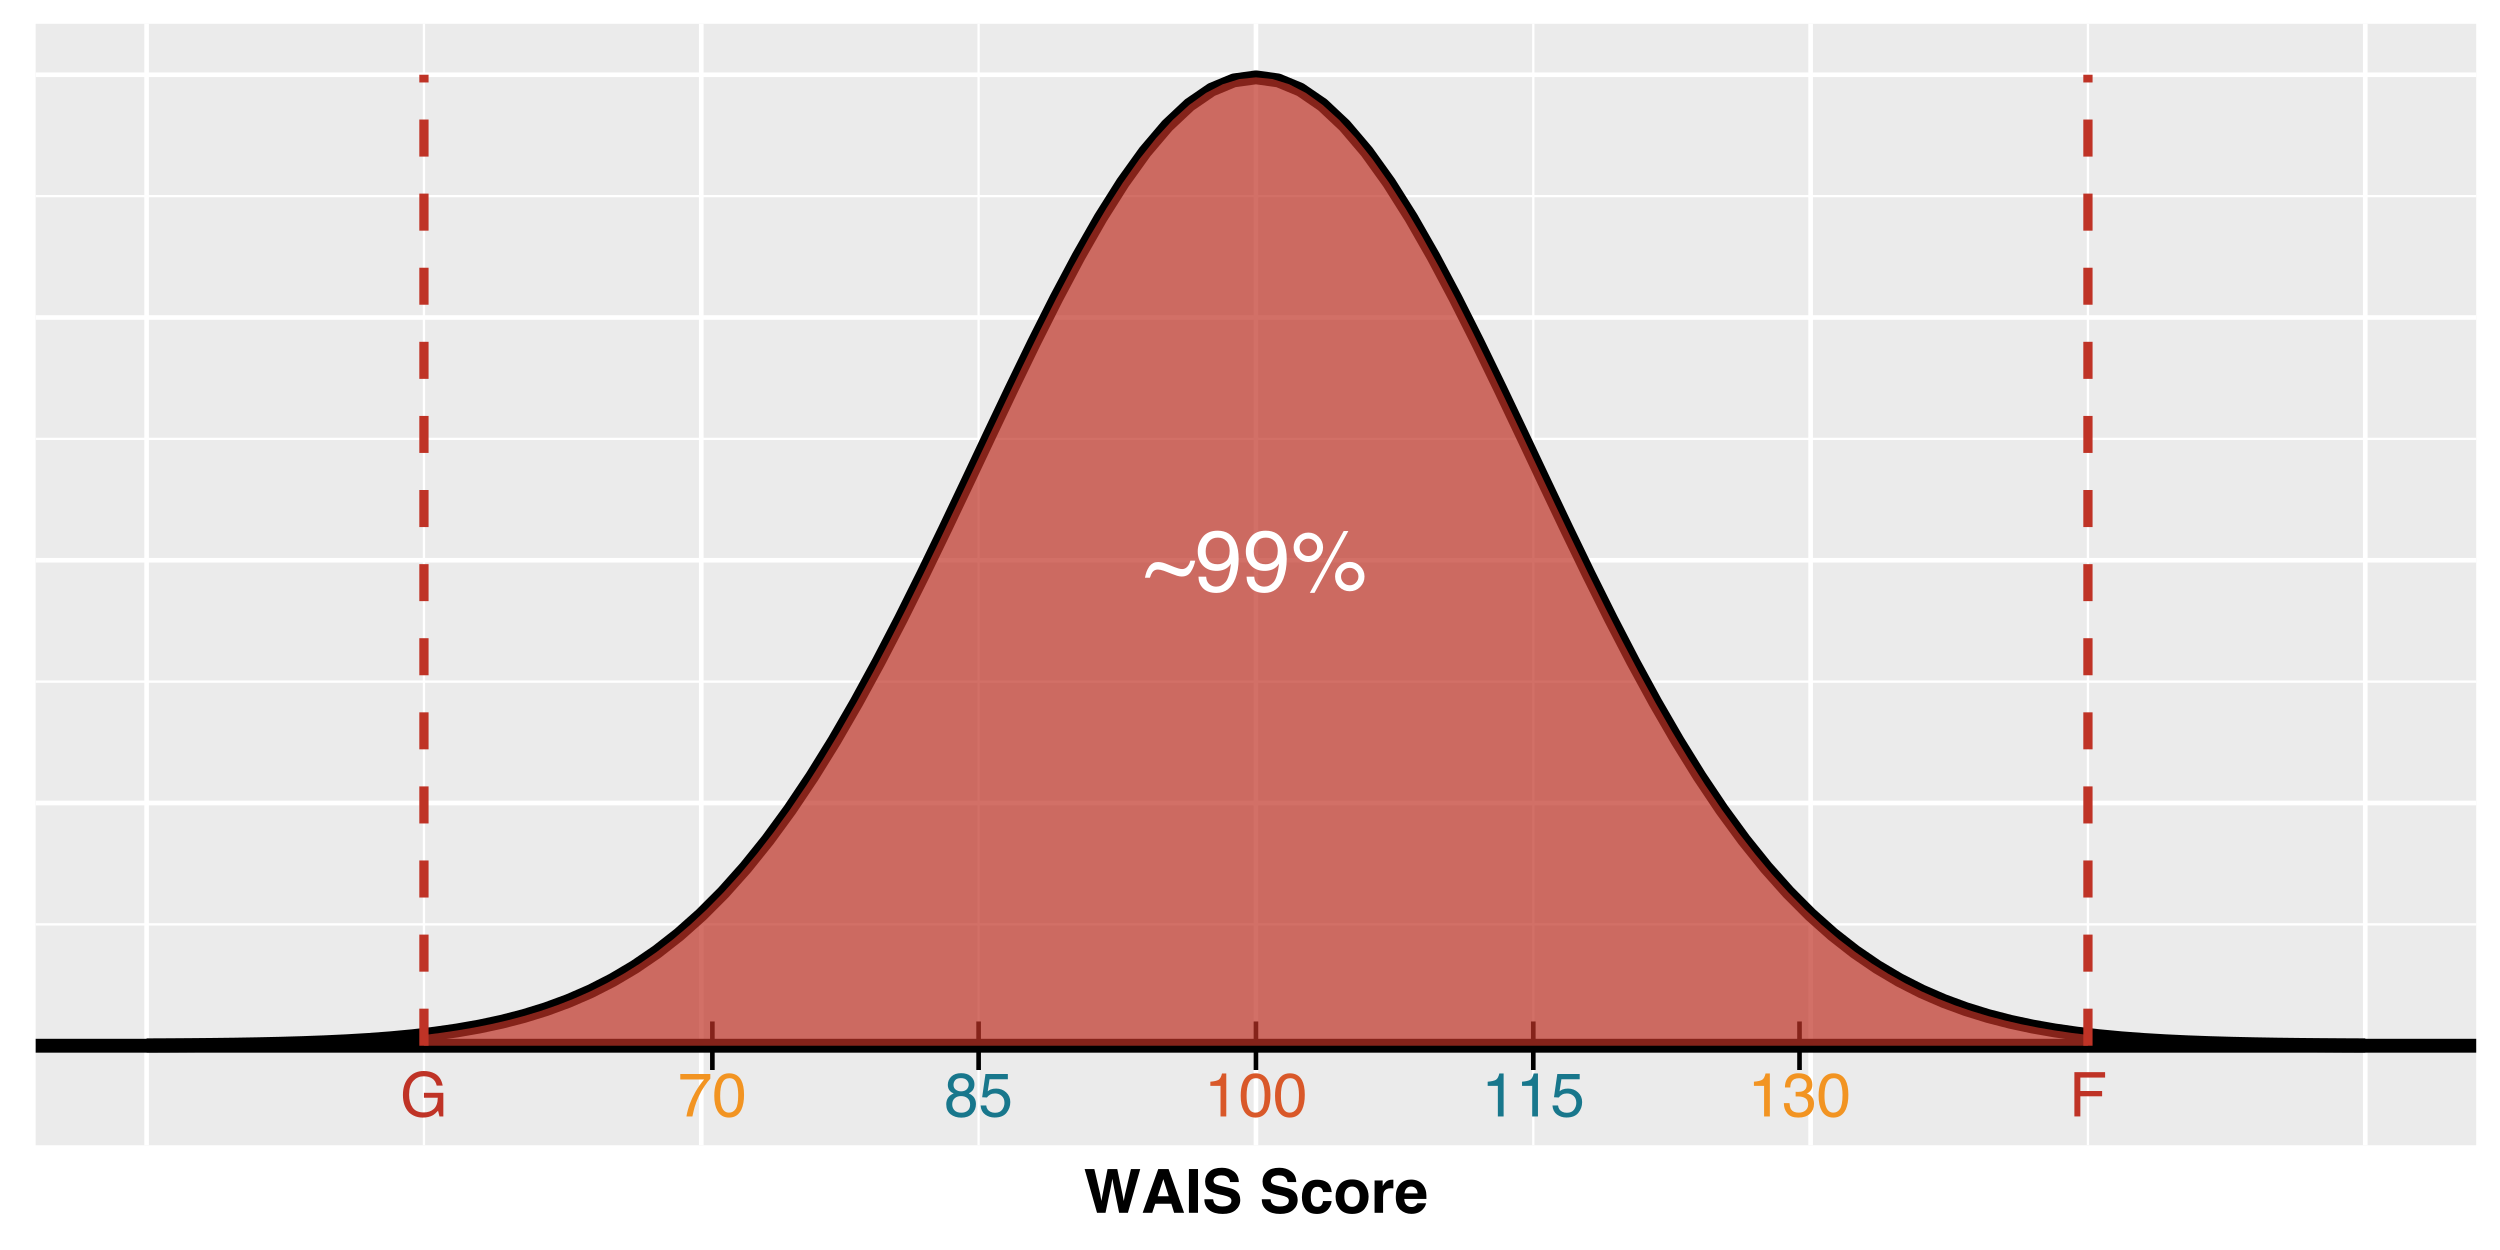
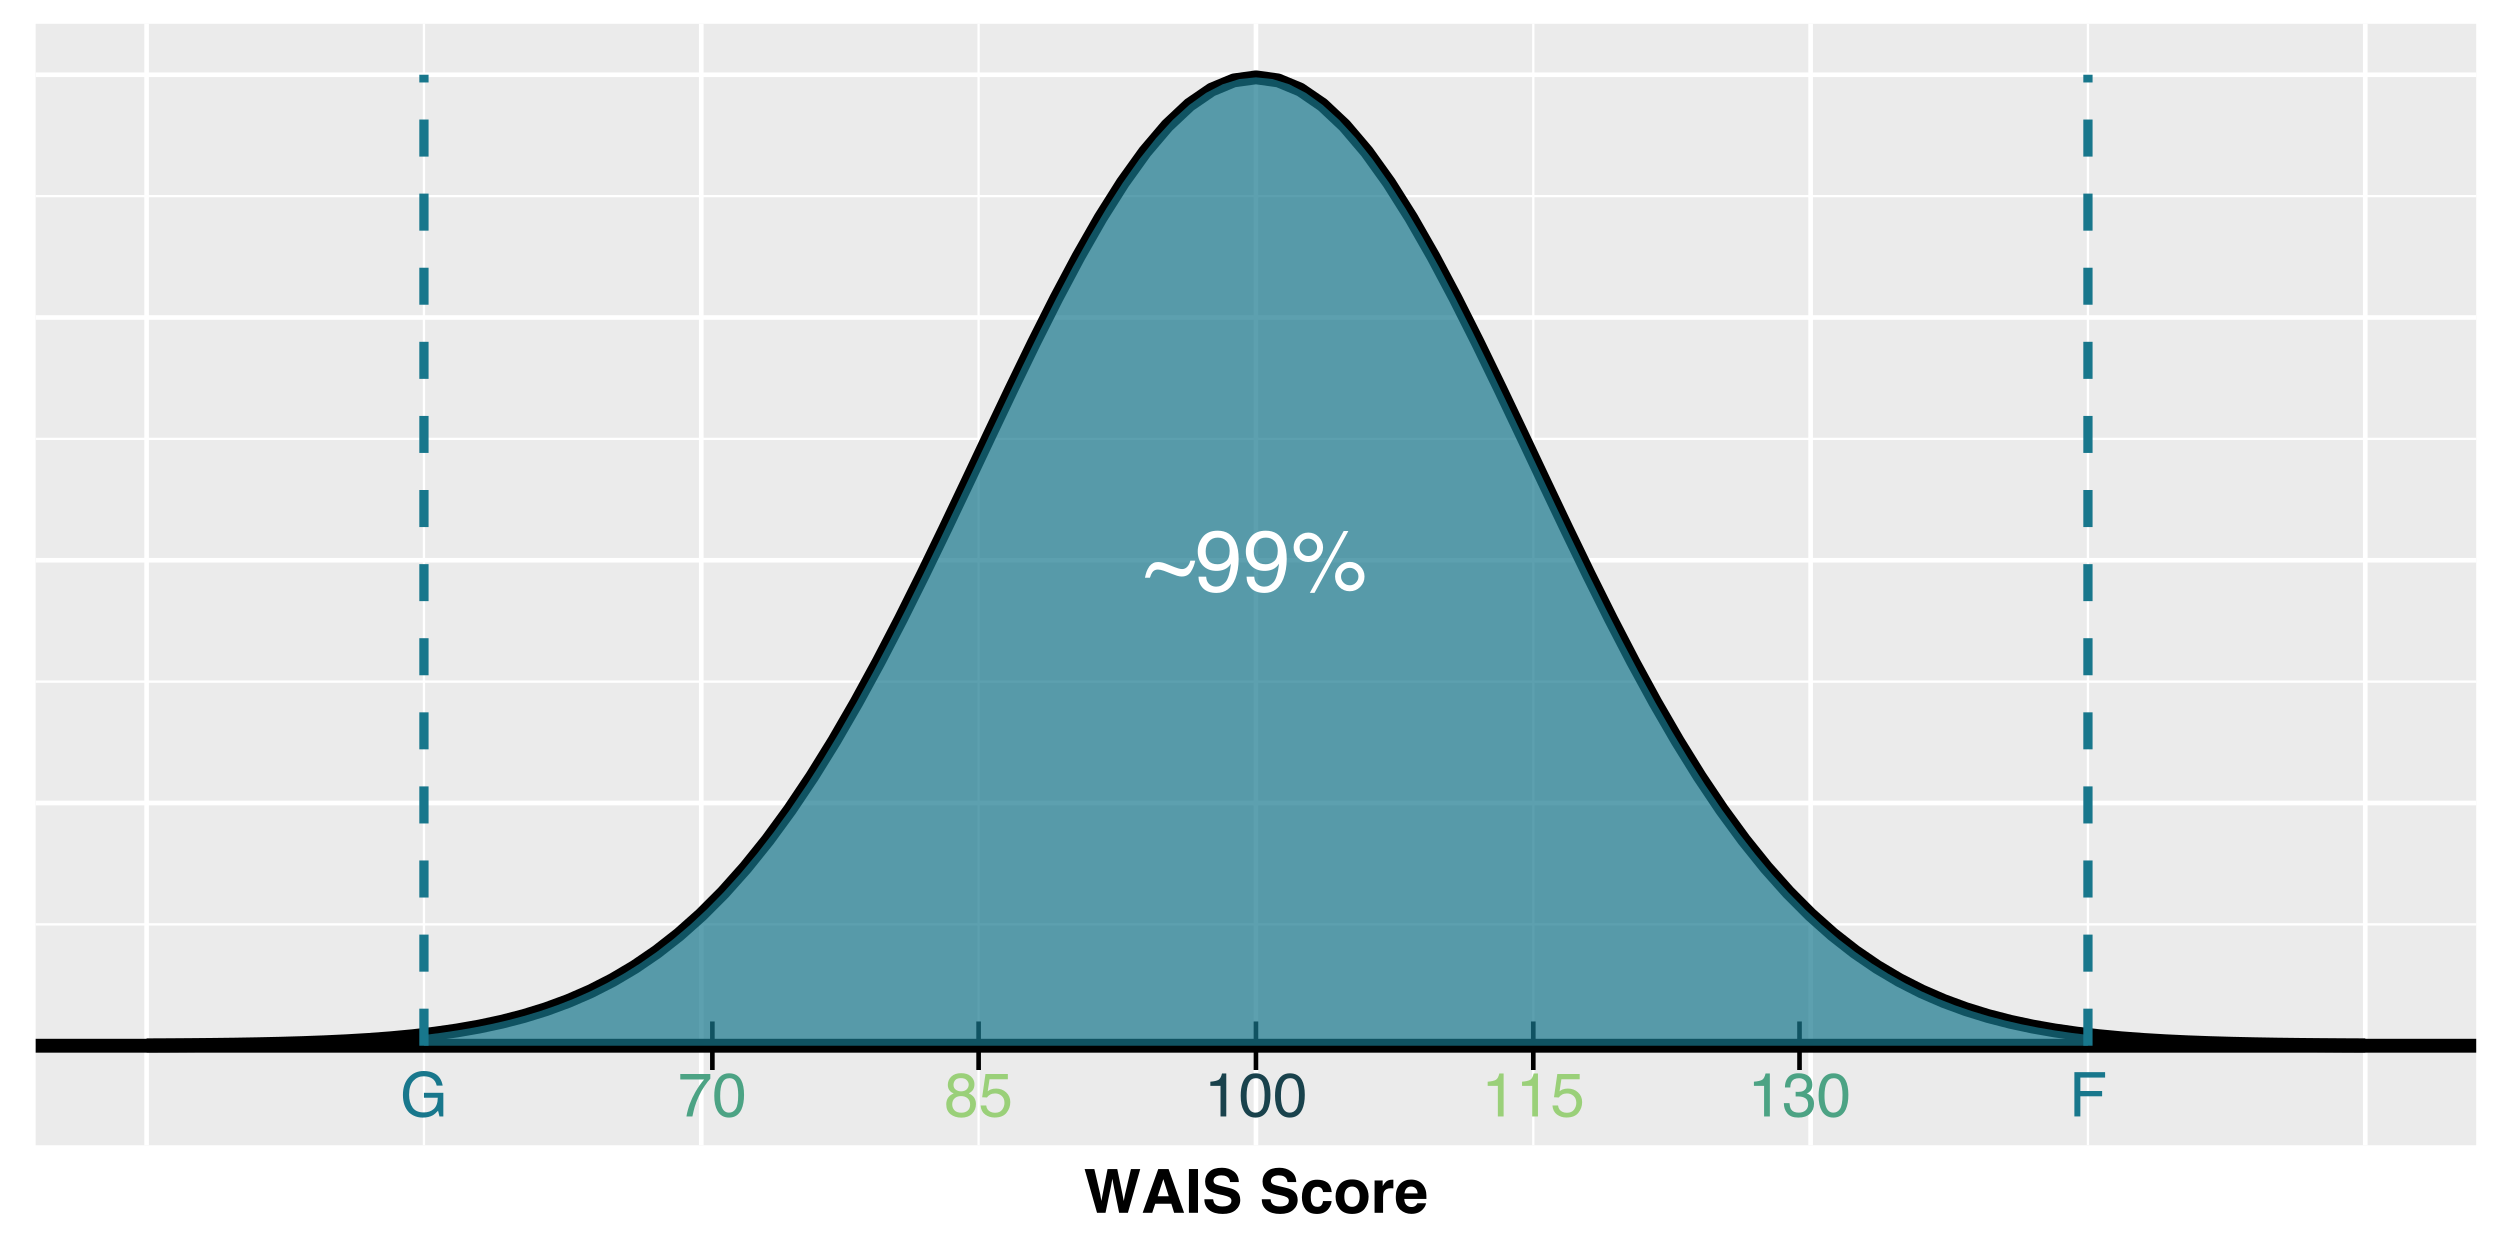
<svg xmlns="http://www.w3.org/2000/svg" xmlns:xlink="http://www.w3.org/1999/xlink" width="576pt" height="288pt" viewBox="0 0 576 288" version="1.1">
  <defs>
    <g>
      <symbol overflow="visible" id="glyph0-0">
        <path style="stroke:none;" d="M 0.453 0 L 0.453 -10.203 L 8.547 -10.203 L 8.547 0 Z M 7.281 -1.281 L 7.281 -8.922 L 1.734 -8.922 L 1.734 -1.281 Z M 7.281 -1.281 " />
      </symbol>
      <symbol overflow="visible" id="glyph0-1">
        <path style="stroke:none;" d="M 1.359 -7.047 L 1.359 -8 C 2.266 -8.082 2.895 -8.227 3.25 -8.438 C 3.602 -8.645 3.867 -9.133 4.047 -9.906 L 5.031 -9.906 L 5.031 0 L 3.703 0 L 3.703 -7.047 Z M 1.359 -7.047 " />
      </symbol>
      <symbol overflow="visible" id="glyph0-2">
        <path style="stroke:none;" d="M 3.844 -9.938 C 5.133 -9.938 6.066 -9.41 6.641 -8.359 C 7.078 -7.535 7.297 -6.41 7.297 -4.984 C 7.297 -3.629 7.098 -2.508 6.703 -1.625 C 6.117 -0.363 5.164 0.266 3.844 0.266 C 2.645 0.266 1.754 -0.25 1.172 -1.281 C 0.68 -2.145 0.438 -3.305 0.438 -4.766 C 0.438 -5.898 0.582 -6.867 0.875 -7.672 C 1.426 -9.18 2.414 -9.938 3.844 -9.938 Z M 3.828 -0.875 C 4.473 -0.875 4.988 -1.16 5.375 -1.734 C 5.758 -2.305 5.953 -3.375 5.953 -4.938 C 5.953 -6.062 5.812 -6.988 5.531 -7.719 C 5.258 -8.445 4.723 -8.812 3.922 -8.812 C 3.18 -8.812 2.641 -8.461 2.297 -7.766 C 1.961 -7.078 1.797 -6.062 1.797 -4.719 C 1.797 -3.707 1.906 -2.895 2.125 -2.281 C 2.457 -1.344 3.023 -0.875 3.828 -0.875 Z M 3.828 -0.875 " />
      </symbol>
      <symbol overflow="visible" id="glyph0-3">
        <path style="stroke:none;" d="M 3.859 -5.781 C 4.41 -5.781 4.844 -5.93 5.156 -6.234 C 5.469 -6.547 5.625 -6.914 5.625 -7.344 C 5.625 -7.707 5.473 -8.047 5.172 -8.359 C 4.879 -8.672 4.43 -8.828 3.828 -8.828 C 3.223 -8.828 2.785 -8.672 2.516 -8.359 C 2.254 -8.047 2.125 -7.68 2.125 -7.266 C 2.125 -6.797 2.297 -6.43 2.641 -6.172 C 2.984 -5.91 3.391 -5.781 3.859 -5.781 Z M 3.938 -0.859 C 4.52 -0.859 5 -1.016 5.375 -1.328 C 5.758 -1.641 5.953 -2.102 5.953 -2.719 C 5.953 -3.363 5.754 -3.852 5.359 -4.188 C 4.973 -4.52 4.473 -4.688 3.859 -4.688 C 3.254 -4.688 2.766 -4.516 2.391 -4.172 C 2.016 -3.836 1.828 -3.367 1.828 -2.766 C 1.828 -2.242 2 -1.797 2.344 -1.422 C 2.688 -1.047 3.219 -0.859 3.938 -0.859 Z M 2.172 -5.297 C 1.816 -5.441 1.547 -5.613 1.359 -5.812 C 0.992 -6.188 0.812 -6.672 0.812 -7.266 C 0.812 -8.004 1.078 -8.641 1.609 -9.172 C 2.148 -9.703 2.91 -9.969 3.891 -9.969 C 4.848 -9.969 5.598 -9.719 6.141 -9.219 C 6.68 -8.719 6.953 -8.129 6.953 -7.453 C 6.953 -6.836 6.797 -6.336 6.484 -5.953 C 6.305 -5.734 6.031 -5.52 5.656 -5.312 C 6.07 -5.125 6.395 -4.906 6.625 -4.656 C 7.07 -4.195 7.297 -3.598 7.297 -2.859 C 7.297 -1.984 7 -1.238 6.406 -0.625 C 5.82 -0.02 4.992 0.281 3.922 0.281 C 2.953 0.281 2.129 0.02 1.453 -0.5 C 0.785 -1.031 0.453 -1.797 0.453 -2.797 C 0.453 -3.379 0.594 -3.883 0.875 -4.312 C 1.164 -4.738 1.598 -5.066 2.172 -5.297 Z M 2.172 -5.297 " />
      </symbol>
      <symbol overflow="visible" id="glyph0-4">
        <path style="stroke:none;" d="M 1.75 -2.531 C 1.832 -1.82 2.164 -1.332 2.75 -1.062 C 3.039 -0.914 3.383 -0.844 3.781 -0.844 C 4.52 -0.844 5.066 -1.078 5.422 -1.547 C 5.773 -2.023 5.953 -2.551 5.953 -3.125 C 5.953 -3.82 5.738 -4.359 5.312 -4.734 C 4.895 -5.109 4.391 -5.297 3.797 -5.297 C 3.367 -5.297 3 -5.211 2.688 -5.047 C 2.383 -4.879 2.125 -4.648 1.906 -4.359 L 0.812 -4.422 L 1.578 -9.781 L 6.734 -9.781 L 6.734 -8.562 L 2.516 -8.562 L 2.094 -5.797 C 2.32 -5.973 2.539 -6.109 2.75 -6.203 C 3.125 -6.348 3.551 -6.422 4.031 -6.422 C 4.945 -6.422 5.719 -6.129 6.344 -5.547 C 6.977 -4.961 7.297 -4.219 7.297 -3.312 C 7.297 -2.375 7.004 -1.547 6.422 -0.828 C 5.848 -0.109 4.926 0.25 3.656 0.25 C 2.844 0.25 2.125 0.02 1.5 -0.438 C 0.875 -0.895 0.523 -1.594 0.453 -2.531 Z M 1.75 -2.531 " />
      </symbol>
      <symbol overflow="visible" id="glyph0-5">
        <path style="stroke:none;" d="M 7.438 -9.781 L 7.438 -8.688 C 7.113 -8.375 6.688 -7.832 6.156 -7.062 C 5.625 -6.301 5.156 -5.473 4.75 -4.578 C 4.352 -3.711 4.051 -2.926 3.844 -2.219 C 3.707 -1.758 3.531 -1.02 3.312 0 L 1.938 0 C 2.25 -1.895 2.941 -3.785 4.016 -5.672 C 4.648 -6.766 5.316 -7.711 6.016 -8.516 L 0.516 -8.516 L 0.516 -9.781 Z M 7.438 -9.781 " />
      </symbol>
      <symbol overflow="visible" id="glyph0-6">
        <path style="stroke:none;" d="M 3.688 0.266 C 2.52 0.266 1.672 -0.055 1.141 -0.703 C 0.609 -1.348 0.344 -2.133 0.344 -3.062 L 1.641 -3.062 C 1.703 -2.414 1.82 -1.945 2 -1.656 C 2.332 -1.133 2.922 -0.875 3.766 -0.875 C 4.422 -0.875 4.945 -1.047 5.344 -1.391 C 5.738 -1.742 5.938 -2.195 5.938 -2.75 C 5.938 -3.438 5.727 -3.914 5.312 -4.188 C 4.895 -4.469 4.312 -4.609 3.562 -4.609 C 3.477 -4.609 3.395 -4.602 3.312 -4.594 C 3.227 -4.594 3.145 -4.594 3.062 -4.594 L 3.062 -5.688 C 3.188 -5.676 3.289 -5.664 3.375 -5.656 C 3.469 -5.656 3.566 -5.656 3.672 -5.656 C 4.129 -5.656 4.508 -5.727 4.812 -5.875 C 5.344 -6.133 5.609 -6.598 5.609 -7.266 C 5.609 -7.766 5.43 -8.145 5.078 -8.406 C 4.723 -8.676 4.316 -8.812 3.859 -8.812 C 3.023 -8.812 2.445 -8.535 2.125 -7.984 C 1.945 -7.68 1.848 -7.242 1.828 -6.672 L 0.594 -6.672 C 0.594 -7.422 0.738 -8.051 1.031 -8.562 C 1.539 -9.488 2.438 -9.953 3.719 -9.953 C 4.727 -9.953 5.508 -9.727 6.062 -9.281 C 6.625 -8.832 6.906 -8.176 6.906 -7.312 C 6.906 -6.707 6.742 -6.211 6.422 -5.828 C 6.211 -5.598 5.945 -5.414 5.625 -5.281 C 6.145 -5.133 6.551 -4.852 6.844 -4.438 C 7.145 -4.031 7.297 -3.531 7.297 -2.938 C 7.297 -1.988 6.984 -1.219 6.359 -0.625 C 5.734 -0.031 4.844 0.266 3.688 0.266 Z M 3.688 0.266 " />
      </symbol>
      <symbol overflow="visible" id="glyph0-7">
        <path style="stroke:none;" d="M 5.484 -10.469 C 6.441 -10.469 7.273 -10.281 7.984 -9.906 C 8.992 -9.375 9.613 -8.441 9.844 -7.109 L 8.469 -7.109 C 8.301 -7.859 7.957 -8.398 7.438 -8.734 C 6.914 -9.078 6.254 -9.25 5.453 -9.25 C 4.516 -9.25 3.723 -8.895 3.078 -8.188 C 2.43 -7.477 2.109 -6.422 2.109 -5.016 C 2.109 -3.805 2.375 -2.82 2.906 -2.062 C 3.438 -1.301 4.301 -0.922 5.5 -0.922 C 6.426 -0.922 7.191 -1.188 7.797 -1.719 C 8.398 -2.25 8.707 -3.113 8.719 -4.312 L 5.531 -4.312 L 5.531 -5.453 L 10 -5.453 L 10 0 L 9.109 0 L 8.781 -1.312 C 8.312 -0.801 7.898 -0.445 7.547 -0.25 C 6.93 0.094 6.16 0.266 5.234 0.266 C 4.023 0.266 2.984 -0.125 2.109 -0.906 C 1.16 -1.883 0.688 -3.227 0.688 -4.938 C 0.688 -6.645 1.148 -8.004 2.078 -9.016 C 2.953 -9.984 4.086 -10.469 5.484 -10.469 Z M 5.266 -10.484 Z M 5.266 -10.484 " />
      </symbol>
      <symbol overflow="visible" id="glyph0-8">
        <path style="stroke:none;" d="M 1.219 -10.203 L 8.297 -10.203 L 8.297 -8.953 L 2.594 -8.953 L 2.594 -5.859 L 7.609 -5.859 L 7.609 -4.641 L 2.594 -4.641 L 2.594 0 L 1.219 0 Z M 1.219 -10.203 " />
      </symbol>
      <symbol overflow="visible" id="glyph1-0">
        <path style="stroke:none;" d="M 0.641 0 L 0.641 -14.297 L 11.984 -14.297 L 11.984 0 Z M 10.188 -1.797 L 10.188 -12.5 L 2.438 -12.5 L 2.438 -1.797 Z M 10.188 -1.797 " />
      </symbol>
      <symbol overflow="visible" id="glyph1-1">
        <path style="stroke:none;" d="M 3.203 -6.734 C 3.391 -6.734 3.586 -6.719 3.797 -6.688 C 4.16 -6.633 4.516 -6.539 4.859 -6.406 L 7.016 -5.547 C 7.348 -5.422 7.625 -5.328 7.844 -5.266 C 8.188 -5.16 8.488 -5.109 8.75 -5.109 C 9.219 -5.109 9.617 -5.297 9.953 -5.672 C 10.285 -6.047 10.508 -6.504 10.625 -7.047 L 11.75 -7.047 C 11.582 -6.129 11.258 -5.289 10.781 -4.531 C 10.312 -3.77 9.594 -3.391 8.625 -3.391 C 8.332 -3.391 7.988 -3.445 7.594 -3.562 C 7.352 -3.633 7.004 -3.758 6.547 -3.938 L 4.562 -4.703 C 4.312 -4.797 4.055 -4.867 3.797 -4.922 C 3.535 -4.973 3.32 -5 3.156 -5 C 2.602 -5 2.176 -4.789 1.875 -4.375 C 1.688 -4.125 1.5 -3.703 1.312 -3.109 L 0.172 -3.109 C 0.285 -3.648 0.406 -4.109 0.531 -4.484 C 0.664 -4.867 0.895 -5.301 1.219 -5.781 C 1.488 -6.102 1.781 -6.344 2.094 -6.5 C 2.406 -6.656 2.773 -6.734 3.203 -6.734 Z M 3.203 -6.734 " />
      </symbol>
      <symbol overflow="visible" id="glyph1-2">
        <path style="stroke:none;" d="M 2.641 -3.359 C 2.691 -2.398 3.066 -1.734 3.766 -1.359 C 4.117 -1.16 4.52 -1.062 4.969 -1.062 C 5.801 -1.062 6.516 -1.41 7.109 -2.109 C 7.703 -2.805 8.117 -4.223 8.359 -6.359 C 7.973 -5.742 7.492 -5.312 6.922 -5.062 C 6.348 -4.812 5.727 -4.688 5.062 -4.688 C 3.719 -4.688 2.656 -5.102 1.875 -5.938 C 1.094 -6.781 0.703 -7.859 0.703 -9.172 C 0.703 -10.43 1.086 -11.539 1.859 -12.5 C 2.641 -13.469 3.781 -13.953 5.281 -13.953 C 7.312 -13.953 8.711 -13.035 9.484 -11.203 C 9.91 -10.203 10.125 -8.945 10.125 -7.438 C 10.125 -5.727 9.867 -4.219 9.359 -2.906 C 8.504 -0.707 7.062 0.391 5.031 0.391 C 3.676 0.391 2.645 0.035 1.938 -0.672 C 1.227 -1.391 0.875 -2.285 0.875 -3.359 Z M 5.297 -6.219 C 5.992 -6.219 6.629 -6.445 7.203 -6.906 C 7.773 -7.363 8.062 -8.164 8.062 -9.312 C 8.062 -10.332 7.801 -11.094 7.281 -11.594 C 6.77 -12.102 6.117 -12.359 5.328 -12.359 C 4.461 -12.359 3.781 -12.066 3.281 -11.484 C 2.781 -10.91 2.531 -10.145 2.531 -9.188 C 2.531 -8.281 2.75 -7.555 3.188 -7.016 C 3.633 -6.484 4.336 -6.219 5.297 -6.219 Z M 5.297 -6.219 " />
      </symbol>
      <symbol overflow="visible" id="glyph1-3">
        <path style="stroke:none;" d="M 13.578 -6.766 C 14.516 -6.766 15.312 -6.43 15.969 -5.766 C 16.633 -5.109 16.969 -4.316 16.969 -3.391 C 16.969 -2.453 16.633 -1.648 15.969 -0.984 C 15.312 -0.328 14.516 0 13.578 0 C 12.641 0 11.836 -0.328 11.172 -0.984 C 10.516 -1.648 10.188 -2.453 10.188 -3.391 C 10.188 -4.316 10.516 -5.109 11.172 -5.766 C 11.836 -6.43 12.641 -6.766 13.578 -6.766 Z M 12.172 -13.875 L 13.25 -13.875 L 5.453 0.375 L 4.375 0.375 Z M 4.031 -8.109 C 4.582 -8.109 5.055 -8.305 5.453 -8.703 C 5.848 -9.098 6.047 -9.566 6.047 -10.109 C 6.047 -10.66 5.848 -11.133 5.453 -11.531 C 5.055 -11.926 4.582 -12.125 4.031 -12.125 C 3.477 -12.125 3.004 -11.926 2.609 -11.531 C 2.211 -11.145 2.016 -10.672 2.016 -10.109 C 2.016 -9.566 2.211 -9.098 2.609 -8.703 C 3.004 -8.305 3.477 -8.109 4.031 -8.109 Z M 4.031 -13.516 C 4.969 -13.516 5.766 -13.18 6.422 -12.516 C 7.086 -11.848 7.422 -11.047 7.422 -10.109 C 7.422 -9.18 7.086 -8.383 6.422 -7.719 C 5.766 -7.062 4.969 -6.734 4.031 -6.734 C 3.094 -6.734 2.289 -7.062 1.625 -7.719 C 0.969 -8.383 0.641 -9.18 0.641 -10.109 C 0.641 -11.047 0.969 -11.848 1.625 -12.516 C 2.289 -13.18 3.094 -13.516 4.031 -13.516 Z M 13.578 -1.375 C 14.129 -1.375 14.598 -1.57 14.984 -1.969 C 15.379 -2.363 15.578 -2.836 15.578 -3.391 C 15.578 -3.941 15.379 -4.41 14.984 -4.797 C 14.598 -5.191 14.129 -5.391 13.578 -5.391 C 13.023 -5.391 12.551 -5.191 12.156 -4.797 C 11.758 -4.41 11.562 -3.941 11.562 -3.391 C 11.562 -2.836 11.758 -2.363 12.156 -1.969 C 12.551 -1.57 13.023 -1.375 13.578 -1.375 Z M 13.578 -1.375 " />
      </symbol>
      <symbol overflow="visible" id="glyph2-0">
        <path style="stroke:none;" d="M 1.047 -10.078 L 9.172 -10.078 L 9.172 0 L 1.047 0 Z M 7.906 -1.266 L 7.906 -8.812 L 2.312 -8.812 L 2.312 -1.266 Z M 7.906 -1.266 " />
      </symbol>
      <symbol overflow="visible" id="glyph2-1">
        <path style="stroke:none;" d="M 10.875 -10.078 L 13.016 -10.078 L 10.172 0 L 8.156 0 L 6.953 -5.891 L 6.594 -7.844 L 6.234 -5.891 L 5.016 0 L 3.062 0 L 0.203 -10.078 L 2.438 -10.078 L 3.781 -4.312 L 4.062 -2.703 L 4.359 -4.266 L 5.484 -10.078 L 7.719 -10.078 L 8.906 -4.312 L 9.219 -2.703 L 9.516 -4.25 Z M 10.875 -10.078 " />
      </symbol>
      <symbol overflow="visible" id="glyph2-2">
        <path style="stroke:none;" d="M 6.969 -2.078 L 3.25 -2.078 L 2.562 0 L 0.359 0 L 3.953 -10.078 L 6.328 -10.078 L 9.906 0 L 7.609 0 Z M 6.375 -3.812 L 5.125 -7.766 L 3.828 -3.812 Z M 6.375 -3.812 " />
      </symbol>
      <symbol overflow="visible" id="glyph2-3">
        <path style="stroke:none;" d="M 0.906 -10.078 L 3 -10.078 L 3 0 L 0.906 0 Z M 0.906 -10.078 " />
      </symbol>
      <symbol overflow="visible" id="glyph2-4">
        <path style="stroke:none;" d="M 4.719 -1.453 C 5.219 -1.453 5.625 -1.508 5.938 -1.625 C 6.52 -1.832 6.812 -2.223 6.812 -2.797 C 6.812 -3.117 6.664 -3.375 6.375 -3.562 C 6.082 -3.738 5.625 -3.895 5 -4.031 L 3.938 -4.266 C 2.883 -4.504 2.16 -4.766 1.766 -5.047 C 1.086 -5.516 0.75 -6.238 0.75 -7.219 C 0.75 -8.125 1.078 -8.875 1.734 -9.469 C 2.391 -10.07 3.352 -10.375 4.625 -10.375 C 5.688 -10.375 6.594 -10.094 7.344 -9.531 C 8.094 -8.969 8.484 -8.148 8.516 -7.078 L 6.5 -7.078 C 6.457 -7.68 6.191 -8.113 5.703 -8.375 C 5.367 -8.539 4.961 -8.625 4.484 -8.625 C 3.941 -8.625 3.504 -8.516 3.172 -8.297 C 2.848 -8.078 2.688 -7.77 2.688 -7.375 C 2.688 -7.02 2.848 -6.75 3.172 -6.562 C 3.379 -6.445 3.816 -6.312 4.484 -6.156 L 6.219 -5.734 C 6.977 -5.555 7.551 -5.312 7.938 -5 C 8.539 -4.531 8.844 -3.848 8.844 -2.953 C 8.844 -2.023 8.488 -1.254 7.781 -0.641 C 7.082 -0.035 6.094 0.266 4.812 0.266 C 3.5 0.266 2.461 -0.031 1.703 -0.625 C 0.953 -1.227 0.578 -2.055 0.578 -3.109 L 2.594 -3.109 C 2.656 -2.648 2.781 -2.305 2.969 -2.078 C 3.312 -1.66 3.895 -1.453 4.719 -1.453 Z M 4.719 -1.453 " />
      </symbol>
      <symbol overflow="visible" id="glyph2-5">
        <path style="stroke:none;" d="" />
      </symbol>
      <symbol overflow="visible" id="glyph2-6">
        <path style="stroke:none;" d="M 7.359 -4.781 L 5.359 -4.781 C 5.328 -5.062 5.234 -5.312 5.078 -5.531 C 4.859 -5.832 4.52 -5.984 4.062 -5.984 C 3.406 -5.984 2.957 -5.656 2.719 -5 C 2.582 -4.656 2.516 -4.195 2.516 -3.625 C 2.516 -3.07 2.582 -2.629 2.719 -2.297 C 2.945 -1.68 3.383 -1.375 4.031 -1.375 C 4.477 -1.375 4.797 -1.492 4.984 -1.734 C 5.18 -1.984 5.301 -2.305 5.344 -2.703 L 7.328 -2.703 C 7.285 -2.109 7.07 -1.547 6.688 -1.016 C 6.082 -0.16 5.18 0.266 3.984 0.266 C 2.785 0.266 1.898 -0.086 1.328 -0.797 C 0.766 -1.516 0.484 -2.441 0.484 -3.578 C 0.484 -4.859 0.797 -5.852 1.422 -6.562 C 2.047 -7.27 2.906 -7.625 4 -7.625 C 4.938 -7.625 5.703 -7.414 6.297 -7 C 6.891 -6.582 7.242 -5.844 7.359 -4.781 Z M 7.359 -4.781 " />
      </symbol>
      <symbol overflow="visible" id="glyph2-7">
        <path style="stroke:none;" d="M 7.125 -6.516 C 7.75 -5.723 8.062 -4.789 8.062 -3.719 C 8.062 -2.625 7.75 -1.688 7.125 -0.906 C 6.5 -0.125 5.547 0.266 4.266 0.266 C 2.984 0.266 2.023 -0.125 1.391 -0.906 C 0.766 -1.688 0.453 -2.625 0.453 -3.719 C 0.453 -4.789 0.766 -5.719 1.391 -6.5 C 2.023 -7.289 2.984 -7.688 4.266 -7.688 C 5.547 -7.688 6.5 -7.297 7.125 -6.516 Z M 4.25 -6.047 C 3.676 -6.047 3.234 -5.844 2.922 -5.438 C 2.617 -5.031 2.469 -4.457 2.469 -3.719 C 2.469 -2.969 2.617 -2.391 2.922 -1.984 C 3.234 -1.578 3.676 -1.375 4.25 -1.375 C 4.82 -1.375 5.258 -1.578 5.562 -1.984 C 5.863 -2.391 6.016 -2.969 6.016 -3.719 C 6.016 -4.457 5.863 -5.031 5.562 -5.438 C 5.258 -5.844 4.82 -6.047 4.25 -6.047 Z M 4.25 -6.047 " />
      </symbol>
      <symbol overflow="visible" id="glyph2-8">
        <path style="stroke:none;" d="M 4.656 -5.656 C 3.875 -5.656 3.348 -5.398 3.078 -4.891 C 2.922 -4.598 2.844 -4.156 2.844 -3.562 L 2.844 0 L 0.891 0 L 0.891 -7.453 L 2.75 -7.453 L 2.75 -6.156 C 3.051 -6.645 3.312 -6.984 3.531 -7.172 C 3.895 -7.473 4.367 -7.625 4.953 -7.625 C 4.992 -7.625 5.023 -7.625 5.047 -7.625 C 5.078 -7.625 5.133 -7.617 5.219 -7.609 L 5.219 -5.625 C 5.094 -5.633 4.984 -5.641 4.891 -5.641 C 4.797 -5.648 4.719 -5.656 4.656 -5.656 Z M 4.656 -5.656 " />
      </symbol>
      <symbol overflow="visible" id="glyph2-9">
        <path style="stroke:none;" d="M 7.281 -2.188 C 7.238 -1.75 7.008 -1.301 6.594 -0.844 C 5.957 -0.113 5.066 0.25 3.922 0.25 C 2.973 0.25 2.133 -0.055 1.406 -0.672 C 0.688 -1.285 0.328 -2.281 0.328 -3.656 C 0.328 -4.938 0.648 -5.922 1.297 -6.609 C 1.953 -7.305 2.801 -7.656 3.844 -7.656 C 4.469 -7.656 5.023 -7.535 5.516 -7.297 C 6.016 -7.066 6.426 -6.703 6.75 -6.203 C 7.039 -5.754 7.234 -5.238 7.328 -4.656 C 7.367 -4.32 7.391 -3.832 7.391 -3.188 L 2.281 -3.188 C 2.312 -2.438 2.547 -1.91 2.984 -1.609 C 3.254 -1.422 3.578 -1.328 3.953 -1.328 C 4.359 -1.328 4.688 -1.441 4.938 -1.672 C 5.07 -1.797 5.191 -1.969 5.297 -2.188 Z M 5.359 -4.469 C 5.328 -4.988 5.172 -5.379 4.891 -5.641 C 4.609 -5.91 4.258 -6.047 3.844 -6.047 C 3.395 -6.047 3.047 -5.906 2.797 -5.625 C 2.547 -5.344 2.391 -4.957 2.328 -4.469 Z M 5.359 -4.469 " />
      </symbol>
    </g>
    <clipPath id="clip1">
      <path d="M 8.219 5.48 L 570.52 5.48 L 570.52 263.871 L 8.219 263.871 Z M 8.219 5.48 " />
    </clipPath>
    <clipPath id="clip2">
      <path d="M 8.219 212 L 570.52 212 L 570.52 214 L 8.219 214 Z M 8.219 212 " />
    </clipPath>
    <clipPath id="clip3">
      <path d="M 8.219 156 L 570.52 156 L 570.52 158 L 8.219 158 Z M 8.219 156 " />
    </clipPath>
    <clipPath id="clip4">
      <path d="M 8.219 100 L 570.52 100 L 570.52 102 L 8.219 102 Z M 8.219 100 " />
    </clipPath>
    <clipPath id="clip5">
      <path d="M 8.219 44 L 570.52 44 L 570.52 46 L 8.219 46 Z M 8.219 44 " />
    </clipPath>
    <clipPath id="clip6">
      <path d="M 97 5.48 L 98 5.48 L 98 263.871 L 97 263.871 Z M 97 5.48 " />
    </clipPath>
    <clipPath id="clip7">
      <path d="M 225 5.48 L 226 5.48 L 226 263.871 L 225 263.871 Z M 225 5.48 " />
    </clipPath>
    <clipPath id="clip8">
      <path d="M 353 5.48 L 354 5.48 L 354 263.871 L 353 263.871 Z M 353 5.48 " />
    </clipPath>
    <clipPath id="clip9">
      <path d="M 480 5.48 L 482 5.48 L 482 263.871 L 480 263.871 Z M 480 5.48 " />
    </clipPath>
    <clipPath id="clip10">
      <path d="M 8.219 240 L 570.52 240 L 570.52 242 L 8.219 242 Z M 8.219 240 " />
    </clipPath>
    <clipPath id="clip11">
      <path d="M 8.219 184 L 570.52 184 L 570.52 186 L 8.219 186 Z M 8.219 184 " />
    </clipPath>
    <clipPath id="clip12">
      <path d="M 8.219 128 L 570.52 128 L 570.52 130 L 8.219 130 Z M 8.219 128 " />
    </clipPath>
    <clipPath id="clip13">
      <path d="M 8.219 72 L 570.52 72 L 570.52 74 L 8.219 74 Z M 8.219 72 " />
    </clipPath>
    <clipPath id="clip14">
      <path d="M 8.219 16 L 570.52 16 L 570.52 18 L 8.219 18 Z M 8.219 16 " />
    </clipPath>
    <clipPath id="clip15">
      <path d="M 33 5.48 L 35 5.48 L 35 263.871 L 33 263.871 Z M 33 5.48 " />
    </clipPath>
    <clipPath id="clip16">
      <path d="M 161 5.48 L 163 5.48 L 163 263.871 L 161 263.871 Z M 161 5.48 " />
    </clipPath>
    <clipPath id="clip17">
      <path d="M 288 5.48 L 290 5.48 L 290 263.871 L 288 263.871 Z M 288 5.48 " />
    </clipPath>
    <clipPath id="clip18">
      <path d="M 416 5.48 L 418 5.48 L 418 263.871 L 416 263.871 Z M 416 5.48 " />
    </clipPath>
    <clipPath id="clip19">
      <path d="M 544 5.48 L 546 5.48 L 546 263.871 L 544 263.871 Z M 544 5.48 " />
    </clipPath>
    <clipPath id="clip20">
      <path d="M 8.219 239 L 570.52 239 L 570.52 243 L 8.219 243 Z M 8.219 239 " />
    </clipPath>
  </defs>
  <g id="surface399">
    <rect x="0" y="0" width="576" height="288" style="fill:rgb(100%,100%,100%);fill-opacity:1;stroke:none;" />
    <rect x="0" y="0" width="576" height="288" style="fill:rgb(100%,100%,100%);fill-opacity:1;stroke:none;" />
    <path style="fill:none;stroke-width:1.067;stroke-linecap:round;stroke-linejoin:round;stroke:rgb(100%,100%,100%);stroke-opacity:1;stroke-miterlimit:10;" d="M 0 288 L 576 288 L 576 0 L 0 0 Z M 0 288 " />
    <g clip-path="url(#clip1)" clip-rule="nonzero">
      <path style=" stroke:none;fill-rule:nonzero;fill:rgb(92.157%,92.157%,92.157%);fill-opacity:1;" d="M 8.219 263.867 L 570.52 263.867 L 570.52 5.477 L 8.219 5.477 Z M 8.219 263.867 " />
    </g>
    <g clip-path="url(#clip2)" clip-rule="nonzero">
      <path style="fill:none;stroke-width:0.533;stroke-linecap:butt;stroke-linejoin:round;stroke:rgb(100%,100%,100%);stroke-opacity:1;stroke-miterlimit:10;" d="M 8.219 212.973 L 570.52 212.973 " />
    </g>
    <g clip-path="url(#clip3)" clip-rule="nonzero">
      <path style="fill:none;stroke-width:0.533;stroke-linecap:butt;stroke-linejoin:round;stroke:rgb(100%,100%,100%);stroke-opacity:1;stroke-miterlimit:10;" d="M 8.219 157.047 L 570.52 157.047 " />
    </g>
    <g clip-path="url(#clip4)" clip-rule="nonzero">
      <path style="fill:none;stroke-width:0.533;stroke-linecap:butt;stroke-linejoin:round;stroke:rgb(100%,100%,100%);stroke-opacity:1;stroke-miterlimit:10;" d="M 8.219 101.117 L 570.52 101.117 " />
    </g>
    <g clip-path="url(#clip5)" clip-rule="nonzero">
      <path style="fill:none;stroke-width:0.533;stroke-linecap:butt;stroke-linejoin:round;stroke:rgb(100%,100%,100%);stroke-opacity:1;stroke-miterlimit:10;" d="M 8.219 45.188 L 570.52 45.188 " />
    </g>
    <g clip-path="url(#clip6)" clip-rule="nonzero">
      <path style="fill:none;stroke-width:0.533;stroke-linecap:butt;stroke-linejoin:round;stroke:rgb(100%,100%,100%);stroke-opacity:1;stroke-miterlimit:10;" d="M 97.676 263.867 L 97.676 5.48 " />
    </g>
    <g clip-path="url(#clip7)" clip-rule="nonzero">
      <path style="fill:none;stroke-width:0.533;stroke-linecap:butt;stroke-linejoin:round;stroke:rgb(100%,100%,100%);stroke-opacity:1;stroke-miterlimit:10;" d="M 225.473 263.867 L 225.473 5.48 " />
    </g>
    <g clip-path="url(#clip8)" clip-rule="nonzero">
      <path style="fill:none;stroke-width:0.533;stroke-linecap:butt;stroke-linejoin:round;stroke:rgb(100%,100%,100%);stroke-opacity:1;stroke-miterlimit:10;" d="M 353.27 263.867 L 353.27 5.48 " />
    </g>
    <g clip-path="url(#clip9)" clip-rule="nonzero">
      <path style="fill:none;stroke-width:0.533;stroke-linecap:butt;stroke-linejoin:round;stroke:rgb(100%,100%,100%);stroke-opacity:1;stroke-miterlimit:10;" d="M 481.062 263.867 L 481.062 5.48 " />
    </g>
    <g clip-path="url(#clip10)" clip-rule="nonzero">
      <path style="fill:none;stroke-width:1.067;stroke-linecap:butt;stroke-linejoin:round;stroke:rgb(100%,100%,100%);stroke-opacity:1;stroke-miterlimit:10;" d="M 8.219 240.938 L 570.52 240.938 " />
    </g>
    <g clip-path="url(#clip11)" clip-rule="nonzero">
      <path style="fill:none;stroke-width:1.067;stroke-linecap:butt;stroke-linejoin:round;stroke:rgb(100%,100%,100%);stroke-opacity:1;stroke-miterlimit:10;" d="M 8.219 185.008 L 570.52 185.008 " />
    </g>
    <g clip-path="url(#clip12)" clip-rule="nonzero">
      <path style="fill:none;stroke-width:1.067;stroke-linecap:butt;stroke-linejoin:round;stroke:rgb(100%,100%,100%);stroke-opacity:1;stroke-miterlimit:10;" d="M 8.219 129.082 L 570.52 129.082 " />
    </g>
    <g clip-path="url(#clip13)" clip-rule="nonzero">
      <path style="fill:none;stroke-width:1.067;stroke-linecap:butt;stroke-linejoin:round;stroke:rgb(100%,100%,100%);stroke-opacity:1;stroke-miterlimit:10;" d="M 8.219 73.152 L 570.52 73.152 " />
    </g>
    <g clip-path="url(#clip14)" clip-rule="nonzero">
      <path style="fill:none;stroke-width:1.067;stroke-linecap:butt;stroke-linejoin:round;stroke:rgb(100%,100%,100%);stroke-opacity:1;stroke-miterlimit:10;" d="M 8.219 17.223 L 570.52 17.223 " />
    </g>
    <g clip-path="url(#clip15)" clip-rule="nonzero">
      <path style="fill:none;stroke-width:1.067;stroke-linecap:butt;stroke-linejoin:round;stroke:rgb(100%,100%,100%);stroke-opacity:1;stroke-miterlimit:10;" d="M 33.777 263.867 L 33.777 5.48 " />
    </g>
    <g clip-path="url(#clip16)" clip-rule="nonzero">
      <path style="fill:none;stroke-width:1.067;stroke-linecap:butt;stroke-linejoin:round;stroke:rgb(100%,100%,100%);stroke-opacity:1;stroke-miterlimit:10;" d="M 161.574 263.867 L 161.574 5.48 " />
    </g>
    <g clip-path="url(#clip17)" clip-rule="nonzero">
      <path style="fill:none;stroke-width:1.067;stroke-linecap:butt;stroke-linejoin:round;stroke:rgb(100%,100%,100%);stroke-opacity:1;stroke-miterlimit:10;" d="M 289.371 263.867 L 289.371 5.48 " />
    </g>
    <g clip-path="url(#clip18)" clip-rule="nonzero">
      <path style="fill:none;stroke-width:1.067;stroke-linecap:butt;stroke-linejoin:round;stroke:rgb(100%,100%,100%);stroke-opacity:1;stroke-miterlimit:10;" d="M 417.164 263.867 L 417.164 5.48 " />
    </g>
    <g clip-path="url(#clip19)" clip-rule="nonzero">
      <path style="fill:none;stroke-width:1.067;stroke-linecap:butt;stroke-linejoin:round;stroke:rgb(100%,100%,100%);stroke-opacity:1;stroke-miterlimit:10;" d="M 544.961 263.867 L 544.961 5.48 " />
    </g>
    <path style="fill:none;stroke-width:3.201;stroke-linecap:butt;stroke-linejoin:round;stroke:rgb(0%,0%,0%);stroke-opacity:1;stroke-miterlimit:10;" d="M 33.777 240.863 L 38.891 240.836 L 44.004 240.797 L 49.113 240.746 L 54.227 240.684 L 59.336 240.594 L 64.449 240.484 L 69.562 240.336 L 74.672 240.148 L 79.785 239.91 L 84.898 239.605 L 90.008 239.223 L 95.121 238.742 L 100.23 238.145 L 105.344 237.41 L 110.457 236.512 L 115.566 235.418 L 120.68 234.098 L 125.793 232.516 L 130.902 230.633 L 136.016 228.414 L 141.125 225.809 L 146.238 222.781 L 151.352 219.289 L 156.461 215.289 L 161.574 210.742 L 166.688 205.617 L 171.797 199.883 L 176.91 193.523 L 182.02 186.531 L 187.133 178.902 L 192.246 170.656 L 197.355 161.82 L 202.469 152.445 L 207.582 142.59 L 212.691 132.332 L 217.805 121.773 L 222.918 111.02 L 228.027 100.195 L 233.141 89.449 L 238.25 78.918 L 243.363 68.762 L 248.477 59.137 L 253.586 50.195 L 258.699 42.094 L 263.812 34.969 L 268.922 28.953 L 274.035 24.148 L 279.145 20.652 L 284.258 18.527 L 289.371 17.816 L 294.48 18.527 L 299.594 20.652 L 304.707 24.148 L 309.816 28.953 L 314.93 34.969 L 320.039 42.094 L 325.152 50.195 L 330.266 59.137 L 335.375 68.762 L 340.488 78.918 L 345.602 89.449 L 350.711 100.195 L 355.824 111.02 L 360.934 121.773 L 366.047 132.332 L 371.16 142.59 L 376.27 152.445 L 381.383 161.82 L 386.496 170.656 L 391.605 178.902 L 396.719 186.531 L 401.832 193.523 L 406.941 199.883 L 412.055 205.617 L 417.164 210.742 L 422.277 215.289 L 427.391 219.289 L 432.5 222.781 L 437.613 225.809 L 442.727 228.414 L 447.836 230.633 L 452.949 232.516 L 458.059 234.098 L 463.172 235.418 L 468.285 236.512 L 473.395 237.41 L 478.508 238.145 L 483.621 238.742 L 488.73 239.223 L 493.844 239.605 L 498.953 239.91 L 504.066 240.148 L 509.18 240.336 L 514.289 240.484 L 519.402 240.594 L 524.516 240.684 L 529.625 240.746 L 534.738 240.797 L 539.848 240.836 L 544.961 240.863 " />
    <g clip-path="url(#clip20)" clip-rule="nonzero">
      <path style="fill:none;stroke-width:3.201;stroke-linecap:butt;stroke-linejoin:round;stroke:rgb(0%,0%,0%);stroke-opacity:1;stroke-miterlimit:10;" d="M 8.219 240.938 L 570.52 240.938 " />
    </g>
-     <g style="fill:rgb(85.098%,34.51%,16.078%);fill-opacity:1;">
+     <g style="fill:rgb(9.804%,25.882%,29.804%);fill-opacity:1;">
      <use xlink:href="#glyph0-1" x="277.504" y="257.227" />
      <use xlink:href="#glyph0-2" x="285.416" y="257.227" />
      <use xlink:href="#glyph0-2" x="293.328" y="257.227" />
    </g>
    <path style="fill:none;stroke-width:1.067;stroke-linecap:butt;stroke-linejoin:round;stroke:rgb(0%,0%,0%);stroke-opacity:1;stroke-miterlimit:10;" d="M 289.371 235.344 L 289.371 246.531 " />
-     <g style="fill:rgb(9.412%,46.667%,54.902%);fill-opacity:1;">
+     <g style="fill:rgb(60.392%,81.569%,47.451%);fill-opacity:1;">
      <use xlink:href="#glyph0-3" x="217.562" y="257.227" />
      <use xlink:href="#glyph0-4" x="225.475" y="257.227" />
    </g>
    <path style="fill:none;stroke-width:1.067;stroke-linecap:butt;stroke-linejoin:round;stroke:rgb(0%,0%,0%);stroke-opacity:1;stroke-miterlimit:10;" d="M 225.473 235.344 L 225.473 246.531 " />
-     <g style="fill:rgb(9.412%,46.667%,54.902%);fill-opacity:1;">
+     <g style="fill:rgb(60.392%,81.569%,47.451%);fill-opacity:1;">
      <use xlink:href="#glyph0-1" x="341.402" y="257.227" />
      <use xlink:href="#glyph0-1" x="349.314" y="257.227" />
      <use xlink:href="#glyph0-4" x="357.226" y="257.227" />
    </g>
    <path style="fill:none;stroke-width:1.067;stroke-linecap:butt;stroke-linejoin:round;stroke:rgb(0%,0%,0%);stroke-opacity:1;stroke-miterlimit:10;" d="M 353.27 235.344 L 353.27 246.531 " />
-     <g style="fill:rgb(94.902%,58.039%,13.333%);fill-opacity:1;">
+     <g style="fill:rgb(29.804%,63.922%,51.765%);fill-opacity:1;">
      <use xlink:href="#glyph0-5" x="156.219" y="257.227" />
      <use xlink:href="#glyph0-2" x="164.131" y="257.227" />
    </g>
    <path style="fill:none;stroke-width:1.067;stroke-linecap:butt;stroke-linejoin:round;stroke:rgb(0%,0%,0%);stroke-opacity:1;stroke-miterlimit:10;" d="M 164.129 235.344 L 164.129 246.531 " />
-     <g style="fill:rgb(94.902%,58.039%,13.333%);fill-opacity:1;">
+     <g style="fill:rgb(29.804%,63.922%,51.765%);fill-opacity:1;">
      <use xlink:href="#glyph0-1" x="402.742" y="257.227" />
      <use xlink:href="#glyph0-6" x="410.654" y="257.227" />
      <use xlink:href="#glyph0-2" x="418.566" y="257.227" />
    </g>
    <path style="fill:none;stroke-width:1.067;stroke-linecap:butt;stroke-linejoin:round;stroke:rgb(0%,0%,0%);stroke-opacity:1;stroke-miterlimit:10;" d="M 414.609 235.344 L 414.609 246.531 " />
-     <path style=" stroke:none;fill-rule:nonzero;fill:rgb(74.902%,20%,14.902%);fill-opacity:0.698;" d="M 97.676 238.457 L 101.512 237.977 L 105.344 237.41 L 109.18 236.754 L 113.012 235.988 L 116.844 235.109 L 120.68 234.098 L 124.512 232.938 L 128.348 231.613 L 132.18 230.113 L 136.016 228.414 L 139.848 226.5 L 143.684 224.352 L 147.516 221.957 L 151.352 219.289 L 155.184 216.34 L 159.02 213.086 L 162.852 209.516 L 166.688 205.617 L 170.52 201.375 L 174.355 196.781 L 178.188 191.836 L 182.02 186.531 L 185.855 180.867 L 189.688 174.855 L 193.523 168.5 L 197.355 161.82 L 201.191 154.836 L 205.023 147.574 L 208.859 140.059 L 212.691 132.332 L 216.527 124.434 L 220.359 116.41 L 224.195 108.312 L 228.027 100.195 L 231.863 92.121 L 235.695 84.145 L 239.531 76.336 L 243.363 68.762 L 247.195 61.484 L 251.031 54.57 L 254.863 48.086 L 258.699 42.094 L 262.531 36.652 L 266.367 31.816 L 270.199 27.633 L 274.035 24.148 L 277.867 21.402 L 281.703 19.418 L 285.535 18.219 L 289.371 17.816 L 293.203 18.219 L 297.039 19.418 L 300.871 21.402 L 304.707 24.148 L 308.539 27.633 L 312.375 31.816 L 316.207 36.652 L 320.039 42.094 L 323.875 48.086 L 327.707 54.57 L 331.543 61.484 L 335.375 68.762 L 339.211 76.336 L 343.043 84.145 L 346.879 92.121 L 350.711 100.195 L 354.547 108.312 L 358.379 116.41 L 362.215 124.434 L 366.047 132.332 L 369.883 140.059 L 373.715 147.574 L 377.551 154.836 L 381.383 161.82 L 385.215 168.5 L 389.051 174.855 L 392.883 180.867 L 396.719 186.531 L 400.551 191.836 L 404.387 196.781 L 408.219 201.375 L 412.055 205.617 L 415.887 209.516 L 419.723 213.086 L 423.555 216.34 L 427.391 219.289 L 431.223 221.957 L 435.059 224.352 L 438.891 226.5 L 442.727 228.414 L 446.559 230.113 L 450.391 231.613 L 454.227 232.938 L 458.059 234.098 L 461.895 235.109 L 465.727 235.988 L 469.562 236.754 L 473.395 237.41 L 477.23 237.977 L 481.062 238.457 L 481.062 240.938 L 97.676 240.938 Z M 97.676 238.457 " />
+     <path style=" stroke:none;fill-rule:nonzero;fill:rgb(9.412%,46.667%,54.902%);fill-opacity:0.698;" d="M 97.676 238.457 L 101.512 237.977 L 105.344 237.41 L 109.18 236.754 L 113.012 235.988 L 116.844 235.109 L 120.68 234.098 L 124.512 232.938 L 128.348 231.613 L 132.18 230.113 L 136.016 228.414 L 139.848 226.5 L 143.684 224.352 L 147.516 221.957 L 151.352 219.289 L 155.184 216.34 L 159.02 213.086 L 162.852 209.516 L 166.688 205.617 L 170.52 201.375 L 174.355 196.781 L 178.188 191.836 L 182.02 186.531 L 185.855 180.867 L 189.688 174.855 L 193.523 168.5 L 197.355 161.82 L 201.191 154.836 L 205.023 147.574 L 208.859 140.059 L 212.691 132.332 L 216.527 124.434 L 220.359 116.41 L 224.195 108.312 L 228.027 100.195 L 231.863 92.121 L 235.695 84.145 L 239.531 76.336 L 243.363 68.762 L 247.195 61.484 L 251.031 54.57 L 254.863 48.086 L 258.699 42.094 L 262.531 36.652 L 266.367 31.816 L 270.199 27.633 L 274.035 24.148 L 277.867 21.402 L 281.703 19.418 L 285.535 18.219 L 289.371 17.816 L 293.203 18.219 L 297.039 19.418 L 300.871 21.402 L 304.707 24.148 L 308.539 27.633 L 312.375 31.816 L 316.207 36.652 L 320.039 42.094 L 323.875 48.086 L 327.707 54.57 L 331.543 61.484 L 335.375 68.762 L 339.211 76.336 L 343.043 84.145 L 346.879 92.121 L 350.711 100.195 L 354.547 108.312 L 358.379 116.41 L 362.215 124.434 L 366.047 132.332 L 369.883 140.059 L 373.715 147.574 L 377.551 154.836 L 381.383 161.82 L 385.215 168.5 L 389.051 174.855 L 392.883 180.867 L 396.719 186.531 L 400.551 191.836 L 404.387 196.781 L 408.219 201.375 L 412.055 205.617 L 415.887 209.516 L 419.723 213.086 L 423.555 216.34 L 427.391 219.289 L 431.223 221.957 L 435.059 224.352 L 438.891 226.5 L 442.727 228.414 L 446.559 230.113 L 450.391 231.613 L 454.227 232.938 L 458.059 234.098 L 461.895 235.109 L 465.727 235.988 L 469.562 236.754 L 473.395 237.41 L 477.23 237.977 L 481.062 238.457 L 481.062 240.938 L 97.676 240.938 Z M 97.676 238.457 " />
    <g style="fill:rgb(100%,100%,100%);fill-opacity:1;">
      <use xlink:href="#glyph1-1" x="263.625" y="136.223" />
      <use xlink:href="#glyph1-2" x="275.256" y="136.223" />
      <use xlink:href="#glyph1-2" x="286.333" y="136.223" />
      <use xlink:href="#glyph1-3" x="297.41" y="136.223" />
    </g>
-     <path style="fill:none;stroke-width:2.134;stroke-linecap:butt;stroke-linejoin:round;stroke:rgb(74.902%,20%,14.902%);stroke-opacity:1;stroke-dasharray:8.536,8.536;stroke-miterlimit:10;" d="M 97.676 240.938 L 97.676 17.223 " />
-     <path style="fill:none;stroke-width:2.134;stroke-linecap:butt;stroke-linejoin:round;stroke:rgb(74.902%,20%,14.902%);stroke-opacity:1;stroke-dasharray:8.536,8.536;stroke-miterlimit:10;" d="M 481.062 240.938 L 481.062 17.223 " />
-     <g style="fill:rgb(74.902%,20%,14.902%);fill-opacity:1;">
+     <path style="fill:none;stroke-width:2.134;stroke-linecap:butt;stroke-linejoin:round;stroke:rgb(9.412%,46.667%,54.902%);stroke-opacity:1;stroke-dasharray:8.536,8.536;stroke-miterlimit:10;" d="M 97.676 240.938 L 97.676 17.223 " />
+     <path style="fill:none;stroke-width:2.134;stroke-linecap:butt;stroke-linejoin:round;stroke:rgb(9.412%,46.667%,54.902%);stroke-opacity:1;stroke-dasharray:8.536,8.536;stroke-miterlimit:10;" d="M 481.062 240.938 L 481.062 17.223 " />
+     <g style="fill:rgb(9.412%,46.667%,54.902%);fill-opacity:1;">
      <use xlink:href="#glyph0-7" x="92.145" y="257.227" />
    </g>
-     <g style="fill:rgb(74.902%,20%,14.902%);fill-opacity:1;">
+     <g style="fill:rgb(9.412%,46.667%,54.902%);fill-opacity:1;">
      <use xlink:href="#glyph0-8" x="476.719" y="257.227" />
    </g>
    <g style="fill:rgb(0%,0%,0%);fill-opacity:1;">
      <use xlink:href="#glyph2-1" x="249.695" y="279.426" />
      <use xlink:href="#glyph2-2" x="262.909" y="279.426" />
      <use xlink:href="#glyph2-3" x="273.02" y="279.426" />
      <use xlink:href="#glyph2-4" x="276.909" y="279.426" />
      <use xlink:href="#glyph2-5" x="286.247" y="279.426" />
      <use xlink:href="#glyph2-4" x="290.137" y="279.426" />
      <use xlink:href="#glyph2-6" x="299.475" y="279.426" />
      <use xlink:href="#glyph2-7" x="307.261" y="279.426" />
      <use xlink:href="#glyph2-8" x="315.812" y="279.426" />
      <use xlink:href="#glyph2-9" x="321.261" y="279.426" />
    </g>
  </g>
</svg>
